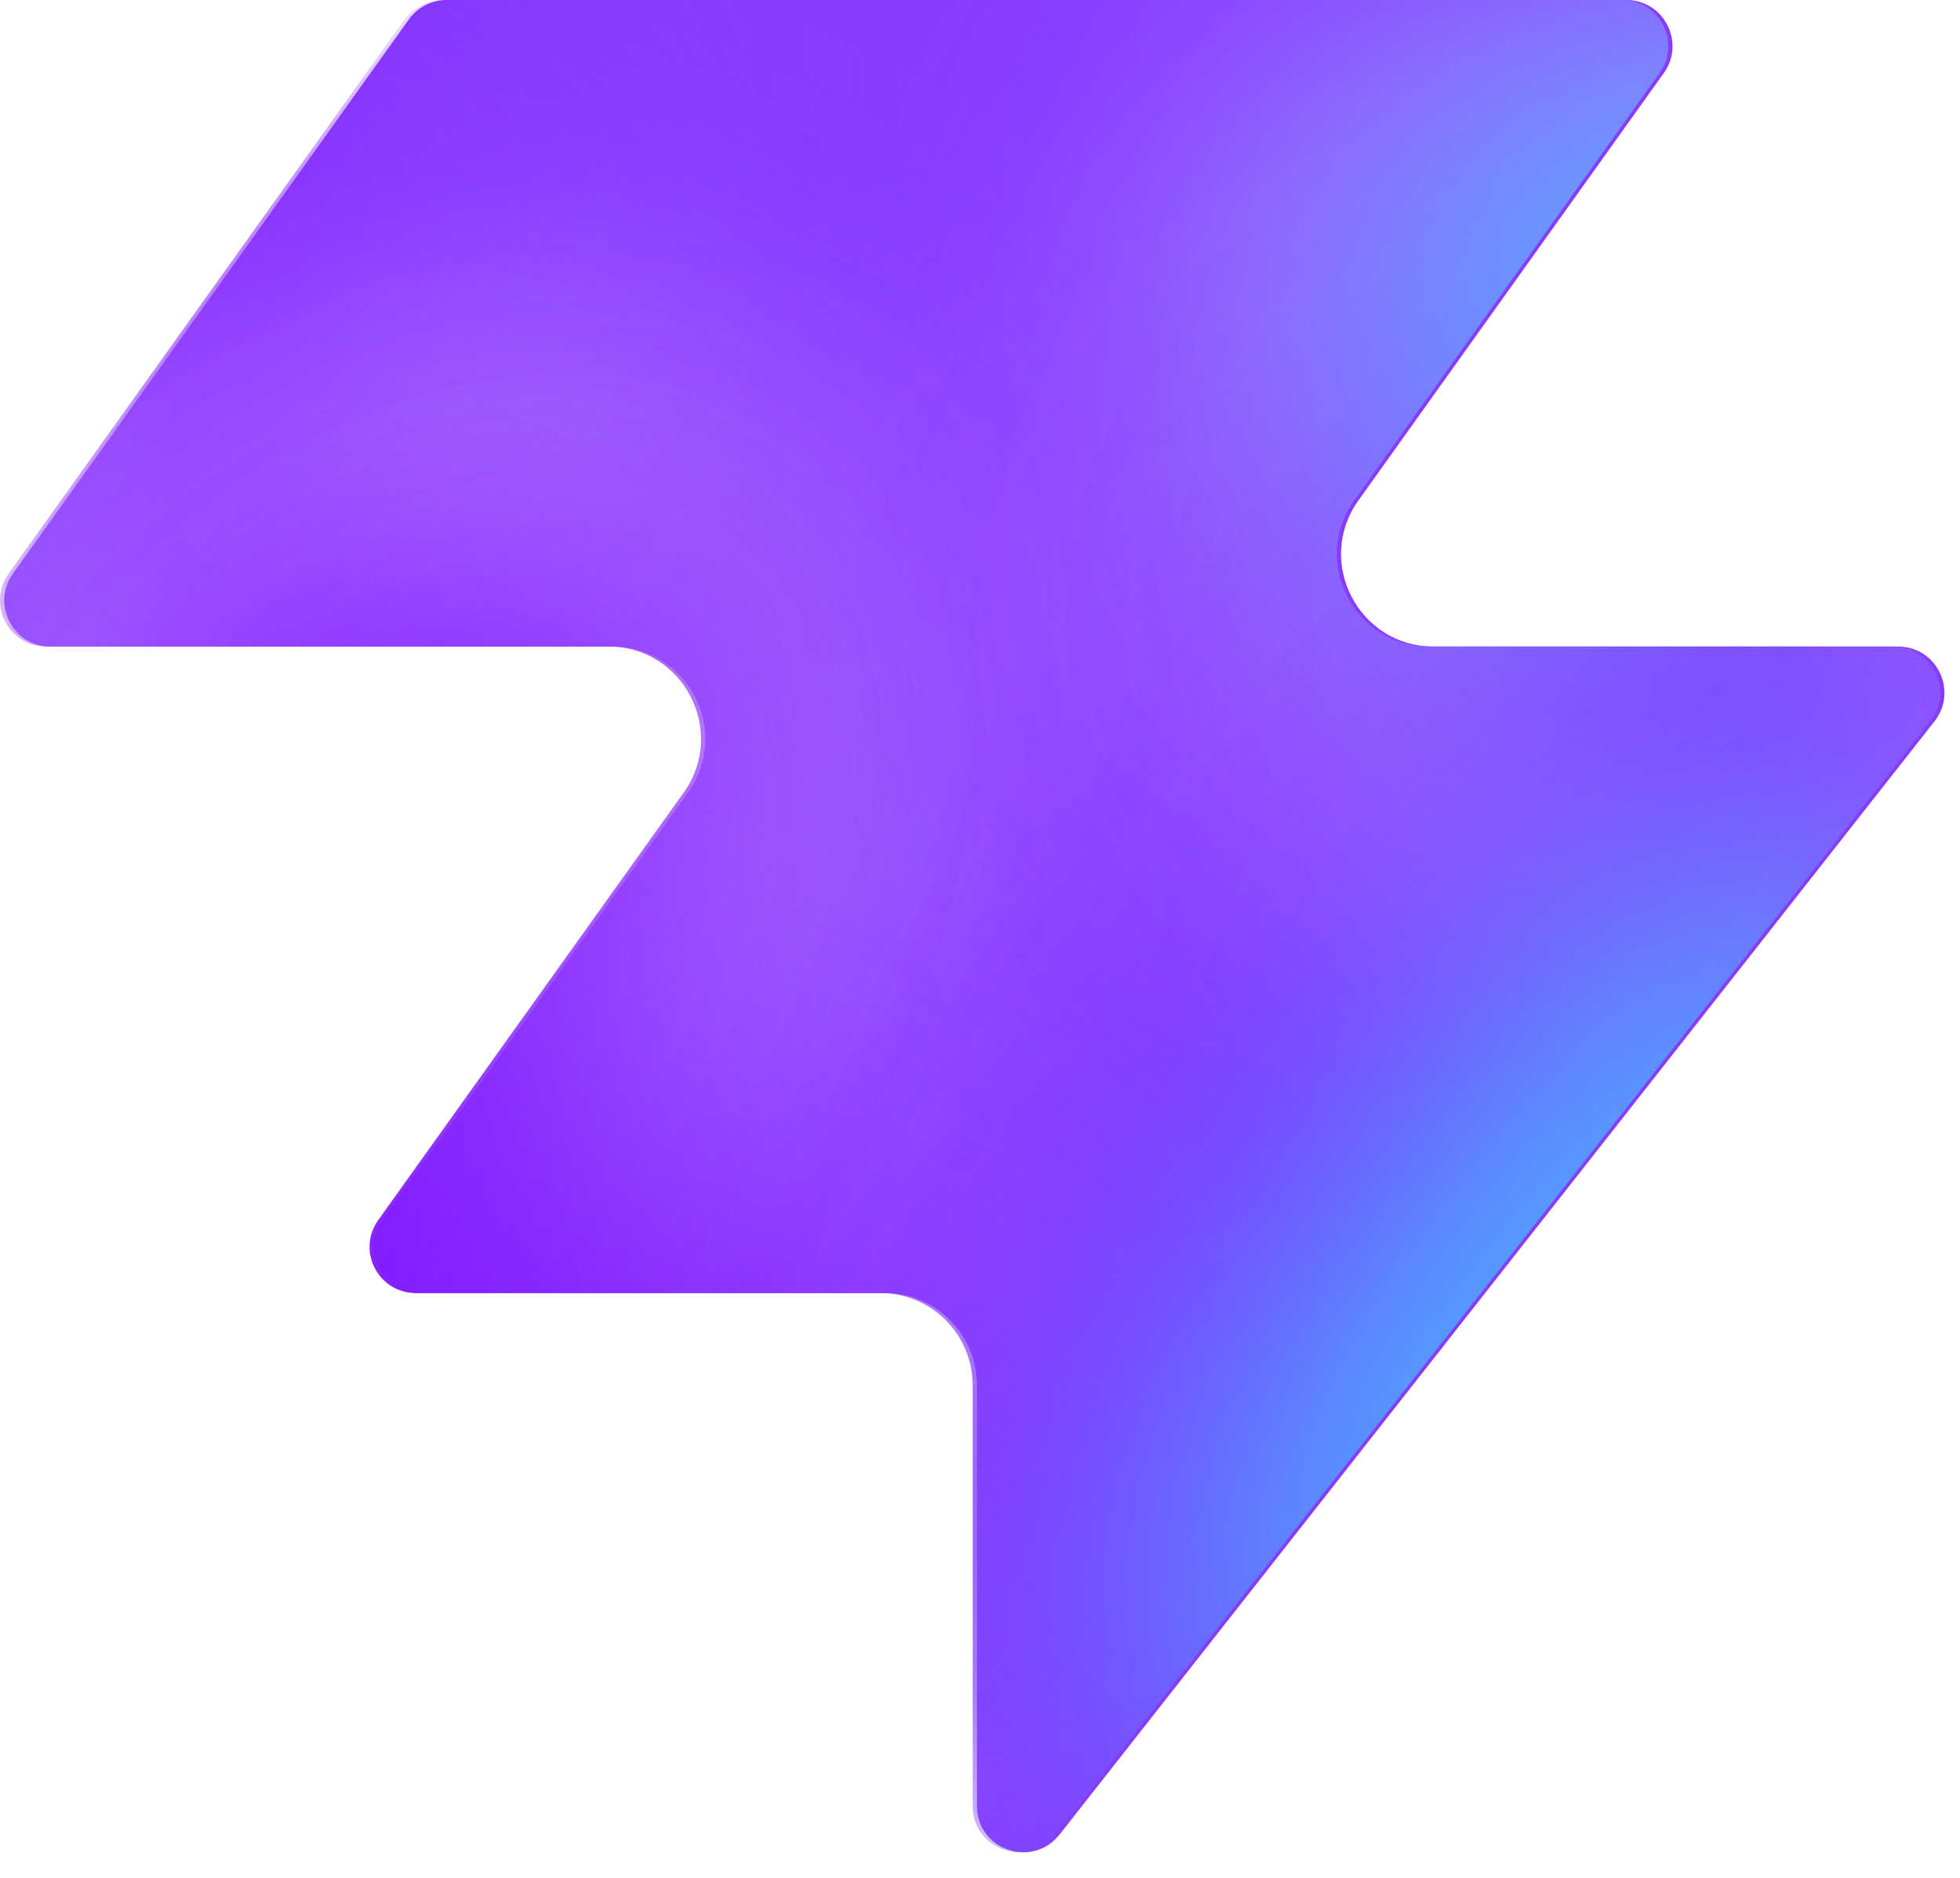
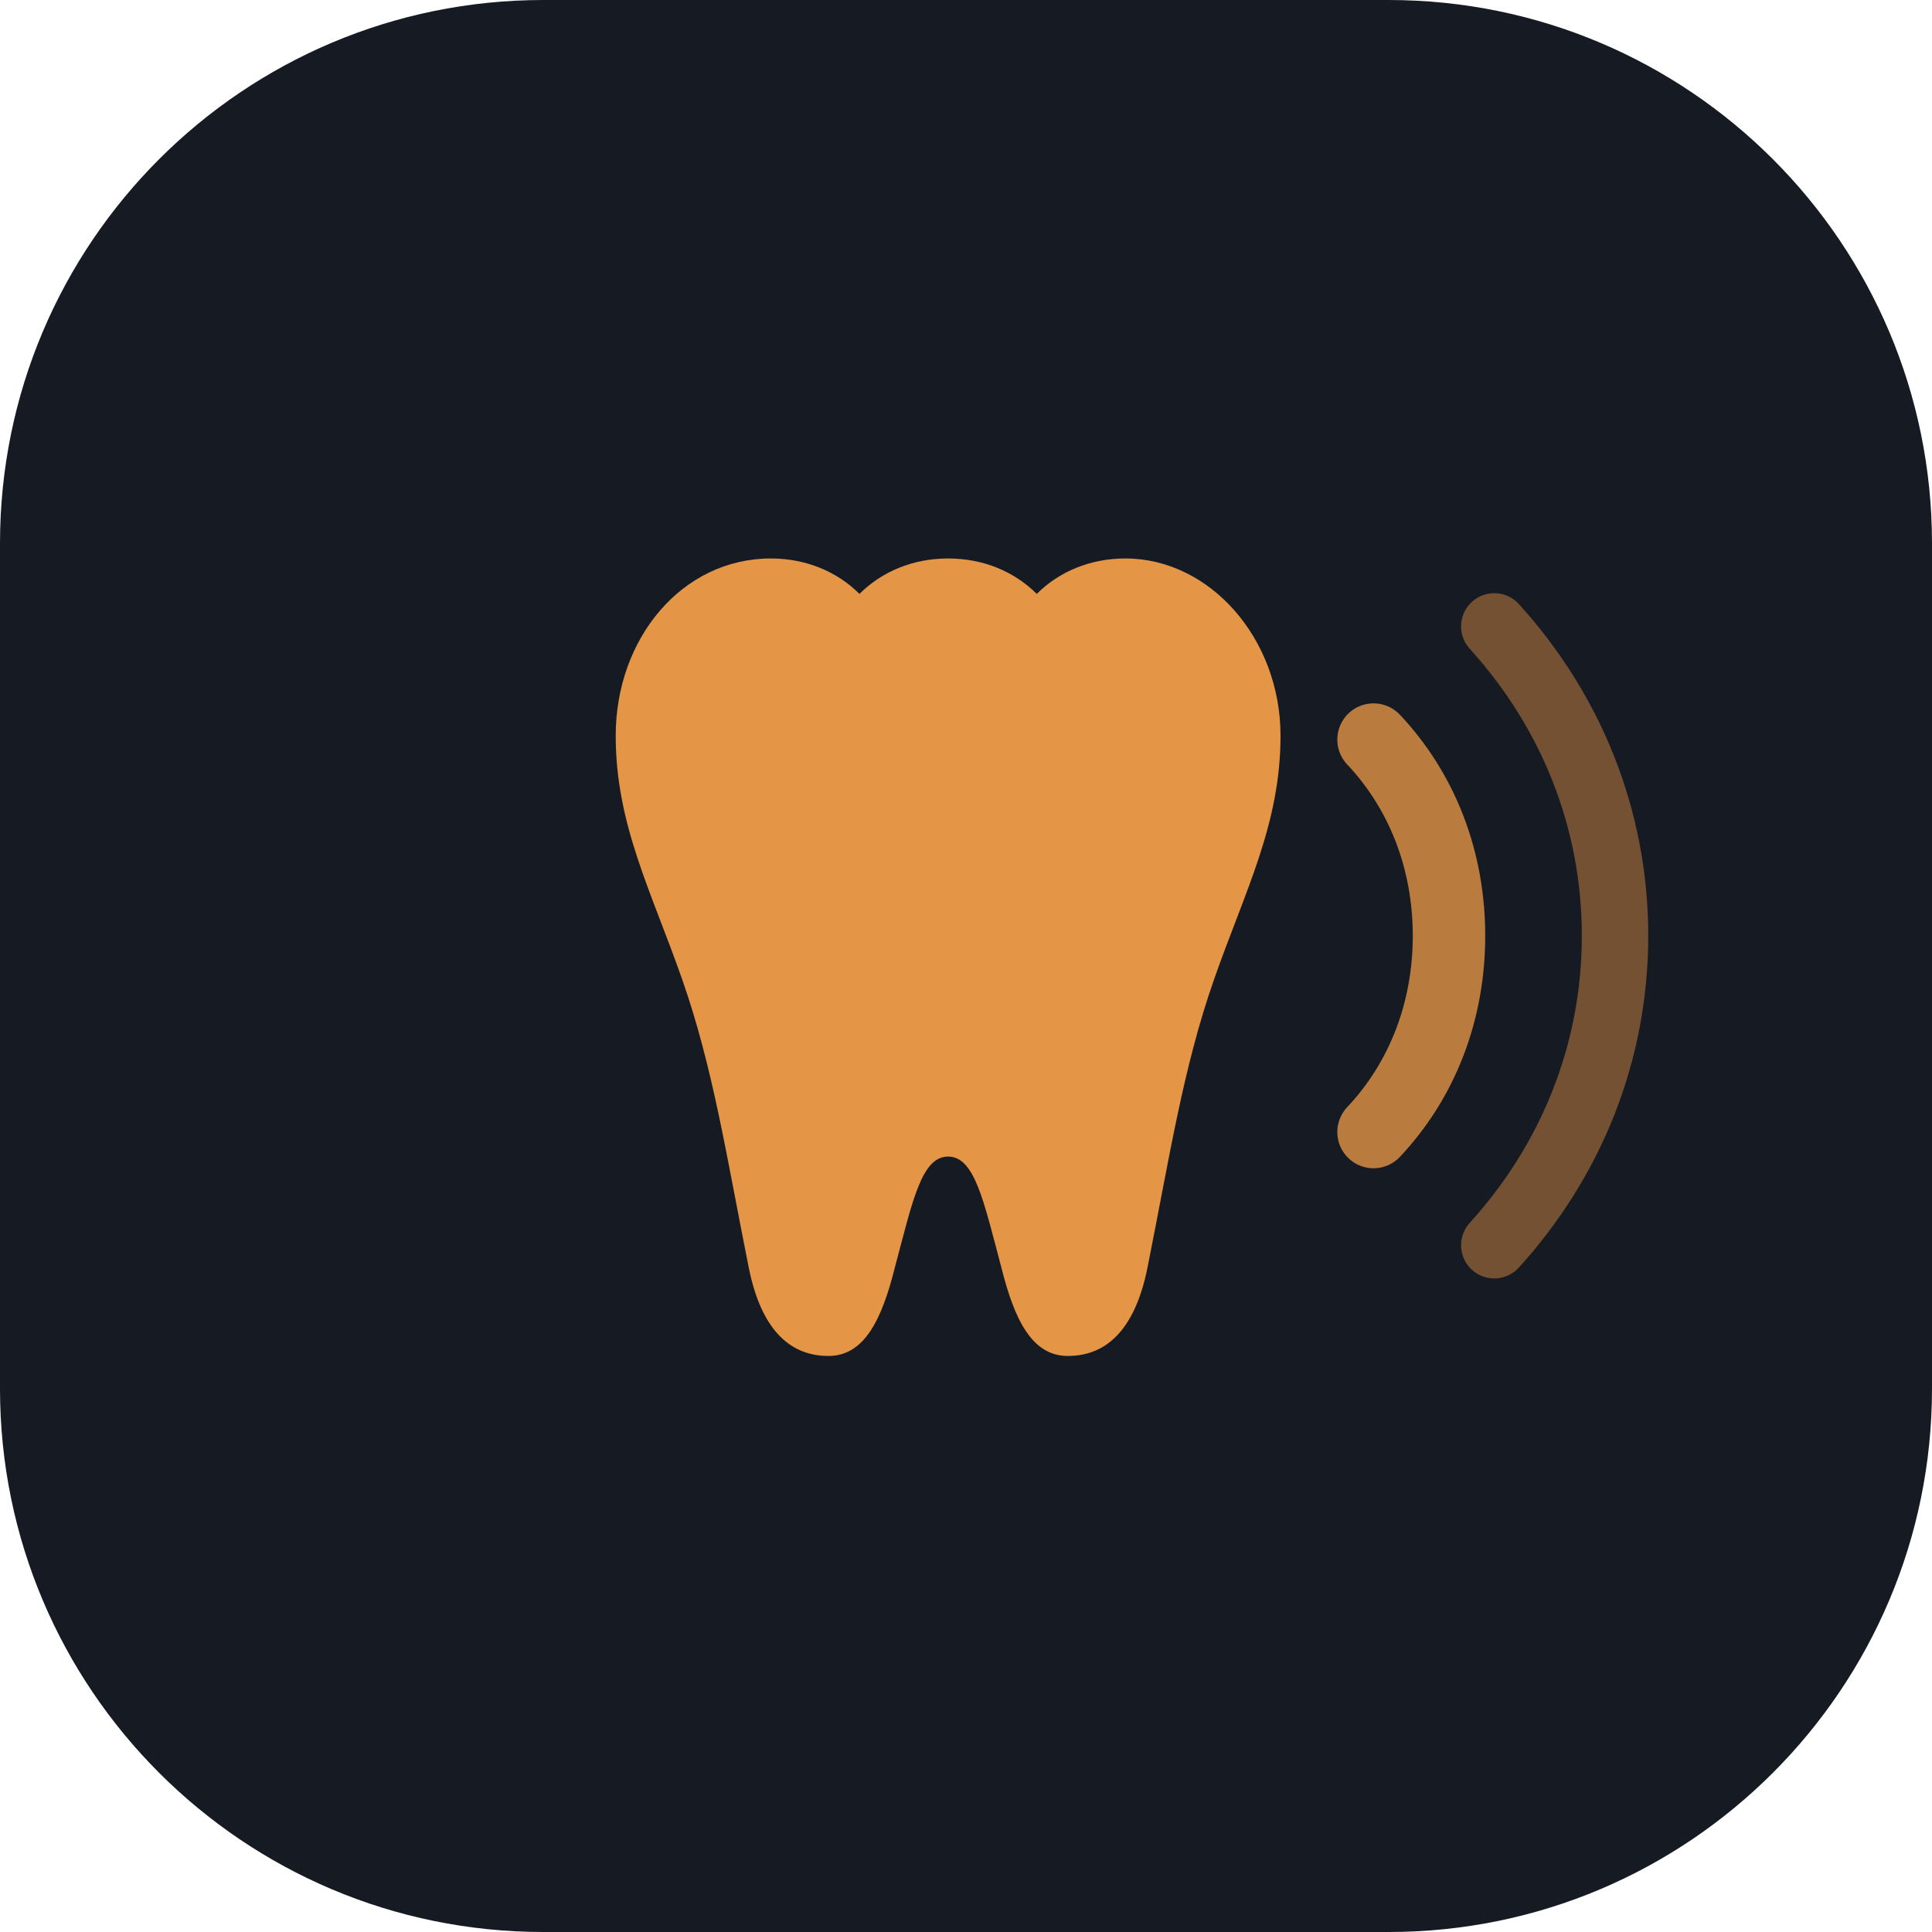
- <svg xmlns="http://www.w3.org/2000/svg" width="48" height="46" fill="none" viewBox="0 0 48 46">
-   <path fill="#863bff" d="M25.946 44.938c-.664.845-2.021.375-2.021-.698V33.937a2.26 2.26 0 0 0-2.262-2.262H10.287c-.92 0-1.456-1.04-.92-1.788l7.48-10.471c1.07-1.497 0-3.578-1.842-3.578H1.237c-.92 0-1.456-1.04-.92-1.788L10.013.474c.214-.297.556-.474.92-.474h28.894c.92 0 1.456 1.04.92 1.788l-7.48 10.471c-1.07 1.498 0 3.579 1.842 3.579h11.377c.943 0 1.473 1.088.89 1.83L25.947 44.94z" style="fill:#863bff;fill:color(display-p3 .525 .23 1);fill-opacity:1" />
-   <mask id="a" width="48" height="46" x="0" y="0" maskUnits="userSpaceOnUse" style="mask-type:alpha">
-     <path fill="#000" d="M25.842 44.938c-.664.844-2.021.375-2.021-.698V33.937a2.26 2.26 0 0 0-2.262-2.262H10.183c-.92 0-1.456-1.04-.92-1.788l7.48-10.471c1.07-1.498 0-3.579-1.842-3.579H1.133c-.92 0-1.456-1.04-.92-1.787L9.91.473c.214-.297.556-.474.92-.474h28.894c.92 0 1.456 1.04.92 1.788l-7.48 10.471c-1.07 1.498 0 3.578 1.842 3.578h11.377c.943 0 1.473 1.088.89 1.832L25.843 44.94z" style="fill:#000;fill-opacity:1" />
-   </mask>
-   <g mask="url(#a)">
-     <g filter="url(#b)">
-       <ellipse cx="5.508" cy="14.704" fill="#ede6ff" rx="5.508" ry="14.704" style="fill:#ede6ff;fill:color(display-p3 .927 .903 1);fill-opacity:1" transform="matrix(.00324 1 1 -.00324 -4.47 31.516)" />
-     </g>
-     <g filter="url(#c)">
-       <ellipse cx="10.399" cy="29.851" fill="#ede6ff" rx="10.399" ry="29.851" style="fill:#ede6ff;fill:color(display-p3 .927 .903 1);fill-opacity:1" transform="matrix(.00324 1 1 -.00324 -39.328 7.883)" />
-     </g>
-     <g filter="url(#d)">
-       <ellipse cx="5.508" cy="30.487" fill="#7e14ff" rx="5.508" ry="30.487" style="fill:#7e14ff;fill:color(display-p3 .492 .077 1);fill-opacity:1" transform="rotate(89.814 -25.913 -14.639)scale(1 -1)" />
-     </g>
-     <g filter="url(#e)">
-       <ellipse cx="5.508" cy="30.599" fill="#7e14ff" rx="5.508" ry="30.599" style="fill:#7e14ff;fill:color(display-p3 .492 .077 1);fill-opacity:1" transform="rotate(89.814 -32.644 -3.334)scale(1 -1)" />
-     </g>
-     <g filter="url(#f)">
-       <ellipse cx="5.508" cy="30.599" fill="#7e14ff" rx="5.508" ry="30.599" style="fill:#7e14ff;fill:color(display-p3 .492 .077 1);fill-opacity:1" transform="matrix(.00324 1 1 -.00324 -34.34 30.47)" />
-     </g>
-     <g filter="url(#g)">
-       <ellipse cx="14.072" cy="22.078" fill="#ede6ff" rx="14.072" ry="22.078" style="fill:#ede6ff;fill:color(display-p3 .927 .903 1);fill-opacity:1" transform="rotate(93.35 24.506 48.493)scale(-1 1)" />
-     </g>
-     <g filter="url(#h)">
-       <ellipse cx="3.47" cy="21.501" fill="#7e14ff" rx="3.47" ry="21.501" style="fill:#7e14ff;fill:color(display-p3 .492 .077 1);fill-opacity:1" transform="rotate(89.009 28.708 47.59)scale(-1 1)" />
-     </g>
-     <g filter="url(#i)">
-       <ellipse cx="3.47" cy="21.501" fill="#7e14ff" rx="3.47" ry="21.501" style="fill:#7e14ff;fill:color(display-p3 .492 .077 1);fill-opacity:1" transform="rotate(89.009 28.708 47.59)scale(-1 1)" />
-     </g>
-     <g filter="url(#j)">
-       <ellipse cx=".387" cy="8.972" fill="#7e14ff" rx="4.407" ry="29.108" style="fill:#7e14ff;fill:color(display-p3 .492 .077 1);fill-opacity:1" transform="rotate(39.51 .387 8.972)" />
-     </g>
-     <g filter="url(#k)">
-       <ellipse cx="47.523" cy="-6.092" fill="#7e14ff" rx="4.407" ry="29.108" style="fill:#7e14ff;fill:color(display-p3 .492 .077 1);fill-opacity:1" transform="rotate(37.892 47.523 -6.092)" />
-     </g>
-     <g filter="url(#l)">
-       <ellipse cx="41.412" cy="6.333" fill="#47bfff" rx="5.971" ry="9.665" style="fill:#47bfff;fill:color(display-p3 .28 .748 1);fill-opacity:1" transform="rotate(37.892 41.412 6.333)" />
-     </g>
-     <g filter="url(#m)">
-       <ellipse cx="-1.879" cy="38.332" fill="#7e14ff" rx="4.407" ry="29.108" style="fill:#7e14ff;fill:color(display-p3 .492 .077 1);fill-opacity:1" transform="rotate(37.892 -1.88 38.332)" />
-     </g>
-     <g filter="url(#n)">
-       <ellipse cx="-1.879" cy="38.332" fill="#7e14ff" rx="4.407" ry="29.108" style="fill:#7e14ff;fill:color(display-p3 .492 .077 1);fill-opacity:1" transform="rotate(37.892 -1.88 38.332)" />
-     </g>
-     <g filter="url(#o)">
-       <ellipse cx="35.651" cy="29.907" fill="#7e14ff" rx="4.407" ry="29.108" style="fill:#7e14ff;fill:color(display-p3 .492 .077 1);fill-opacity:1" transform="rotate(37.892 35.651 29.907)" />
-     </g>
-     <g filter="url(#p)">
-       <ellipse cx="38.418" cy="32.4" fill="#47bfff" rx="5.971" ry="15.297" style="fill:#47bfff;fill:color(display-p3 .28 .748 1);fill-opacity:1" transform="rotate(37.892 38.418 32.4)" />
-     </g>
-   </g>
-   <defs>
-     <filter id="b" width="60.045" height="41.654" x="-19.77" y="16.149" color-interpolation-filters="sRGB" filterUnits="userSpaceOnUse">
-       <feFlood flood-opacity="0" result="BackgroundImageFix" />
-       <feBlend in="SourceGraphic" in2="BackgroundImageFix" result="shape" />
-       <feGaussianBlur result="effect1_foregroundBlur_2002_17158" stdDeviation="7.659" />
-     </filter>
-     <filter id="c" width="90.34" height="51.437" x="-54.613" y="-7.533" color-interpolation-filters="sRGB" filterUnits="userSpaceOnUse">
-       <feFlood flood-opacity="0" result="BackgroundImageFix" />
-       <feBlend in="SourceGraphic" in2="BackgroundImageFix" result="shape" />
-       <feGaussianBlur result="effect1_foregroundBlur_2002_17158" stdDeviation="7.659" />
-     </filter>
-     <filter id="d" width="79.355" height="29.4" x="-49.64" y="2.03" color-interpolation-filters="sRGB" filterUnits="userSpaceOnUse">
-       <feFlood flood-opacity="0" result="BackgroundImageFix" />
-       <feBlend in="SourceGraphic" in2="BackgroundImageFix" result="shape" />
-       <feGaussianBlur result="effect1_foregroundBlur_2002_17158" stdDeviation="4.596" />
-     </filter>
-     <filter id="e" width="79.579" height="29.4" x="-45.045" y="20.029" color-interpolation-filters="sRGB" filterUnits="userSpaceOnUse">
-       <feFlood flood-opacity="0" result="BackgroundImageFix" />
-       <feBlend in="SourceGraphic" in2="BackgroundImageFix" result="shape" />
-       <feGaussianBlur result="effect1_foregroundBlur_2002_17158" stdDeviation="4.596" />
-     </filter>
-     <filter id="f" width="79.579" height="29.4" x="-43.513" y="21.178" color-interpolation-filters="sRGB" filterUnits="userSpaceOnUse">
-       <feFlood flood-opacity="0" result="BackgroundImageFix" />
-       <feBlend in="SourceGraphic" in2="BackgroundImageFix" result="shape" />
-       <feGaussianBlur result="effect1_foregroundBlur_2002_17158" stdDeviation="4.596" />
-     </filter>
-     <filter id="g" width="74.749" height="58.852" x="15.756" y="-17.901" color-interpolation-filters="sRGB" filterUnits="userSpaceOnUse">
-       <feFlood flood-opacity="0" result="BackgroundImageFix" />
-       <feBlend in="SourceGraphic" in2="BackgroundImageFix" result="shape" />
-       <feGaussianBlur result="effect1_foregroundBlur_2002_17158" stdDeviation="7.659" />
-     </filter>
-     <filter id="h" width="61.377" height="25.362" x="23.548" y="2.284" color-interpolation-filters="sRGB" filterUnits="userSpaceOnUse">
-       <feFlood flood-opacity="0" result="BackgroundImageFix" />
-       <feBlend in="SourceGraphic" in2="BackgroundImageFix" result="shape" />
-       <feGaussianBlur result="effect1_foregroundBlur_2002_17158" stdDeviation="4.596" />
-     </filter>
-     <filter id="i" width="61.377" height="25.362" x="23.548" y="2.284" color-interpolation-filters="sRGB" filterUnits="userSpaceOnUse">
-       <feFlood flood-opacity="0" result="BackgroundImageFix" />
-       <feBlend in="SourceGraphic" in2="BackgroundImageFix" result="shape" />
-       <feGaussianBlur result="effect1_foregroundBlur_2002_17158" stdDeviation="4.596" />
-     </filter>
-     <filter id="j" width="56.045" height="63.649" x="-27.636" y="-22.853" color-interpolation-filters="sRGB" filterUnits="userSpaceOnUse">
-       <feFlood flood-opacity="0" result="BackgroundImageFix" />
-       <feBlend in="SourceGraphic" in2="BackgroundImageFix" result="shape" />
-       <feGaussianBlur result="effect1_foregroundBlur_2002_17158" stdDeviation="4.596" />
-     </filter>
-     <filter id="k" width="54.814" height="64.646" x="20.116" y="-38.415" color-interpolation-filters="sRGB" filterUnits="userSpaceOnUse">
-       <feFlood flood-opacity="0" result="BackgroundImageFix" />
-       <feBlend in="SourceGraphic" in2="BackgroundImageFix" result="shape" />
-       <feGaussianBlur result="effect1_foregroundBlur_2002_17158" stdDeviation="4.596" />
-     </filter>
-     <filter id="l" width="33.541" height="35.313" x="24.641" y="-11.323" color-interpolation-filters="sRGB" filterUnits="userSpaceOnUse">
-       <feFlood flood-opacity="0" result="BackgroundImageFix" />
-       <feBlend in="SourceGraphic" in2="BackgroundImageFix" result="shape" />
-       <feGaussianBlur result="effect1_foregroundBlur_2002_17158" stdDeviation="4.596" />
-     </filter>
-     <filter id="m" width="54.814" height="64.646" x="-29.286" y="6.009" color-interpolation-filters="sRGB" filterUnits="userSpaceOnUse">
-       <feFlood flood-opacity="0" result="BackgroundImageFix" />
-       <feBlend in="SourceGraphic" in2="BackgroundImageFix" result="shape" />
-       <feGaussianBlur result="effect1_foregroundBlur_2002_17158" stdDeviation="4.596" />
-     </filter>
-     <filter id="n" width="54.814" height="64.646" x="-29.286" y="6.009" color-interpolation-filters="sRGB" filterUnits="userSpaceOnUse">
-       <feFlood flood-opacity="0" result="BackgroundImageFix" />
-       <feBlend in="SourceGraphic" in2="BackgroundImageFix" result="shape" />
-       <feGaussianBlur result="effect1_foregroundBlur_2002_17158" stdDeviation="4.596" />
-     </filter>
-     <filter id="o" width="54.814" height="64.646" x="8.244" y="-2.416" color-interpolation-filters="sRGB" filterUnits="userSpaceOnUse">
-       <feFlood flood-opacity="0" result="BackgroundImageFix" />
-       <feBlend in="SourceGraphic" in2="BackgroundImageFix" result="shape" />
-       <feGaussianBlur result="effect1_foregroundBlur_2002_17158" stdDeviation="4.596" />
-     </filter>
-     <filter id="p" width="39.409" height="43.623" x="18.713" y="10.588" color-interpolation-filters="sRGB" filterUnits="userSpaceOnUse">
-       <feFlood flood-opacity="0" result="BackgroundImageFix" />
-       <feBlend in="SourceGraphic" in2="BackgroundImageFix" result="shape" />
-       <feGaussianBlur result="effect1_foregroundBlur_2002_17158" stdDeviation="4.596" />
-     </filter>
-   </defs>
+ <svg xmlns="http://www.w3.org/2000/svg" width="64" height="64" viewBox="0 0 64 64" fill="none">
+   <rect width="64" height="64" rx="18" fill="#161A22" />
+   <path d="M25.534 18.5C22.598 18.5 20.396 21.144 20.396 24.372C20.396 27.307 21.57 29.509 22.598 32.444C23.626 35.379 24.067 38.313 24.801 41.982C25.241 44.184 26.269 44.918 27.443 44.918C28.618 44.918 29.205 43.744 29.645 41.982C30.232 39.779 30.526 38.313 31.407 38.313C32.289 38.313 32.582 39.779 33.17 41.982C33.61 43.744 34.197 44.918 35.372 44.918C36.546 44.918 37.574 44.184 38.014 41.982C38.748 38.313 39.189 35.379 40.217 32.444C41.244 29.509 42.419 27.307 42.419 24.372C42.419 21.144 40.07 18.5 37.281 18.5C36.106 18.5 35.078 18.94 34.344 19.674C33.61 18.94 32.582 18.5 31.407 18.5C30.232 18.5 29.205 18.94 28.471 19.674C27.736 18.94 26.709 18.5 25.534 18.5Z" fill="#E49545" />
+   <path d="M45.5 24.5C47.107 26.205 48 28.484 48 31C48 33.516 47.107 35.795 45.5 37.5" stroke="#E49545" stroke-width="2.4" stroke-linecap="round" opacity="0.8" />
+   <path d="M49.5 20.75C52.044 23.554 53.5 27.126 53.5 31C53.5 34.874 52.044 38.446 49.5 41.25" stroke="#E49545" stroke-width="2.2" stroke-linecap="round" opacity="0.45" />
</svg>
